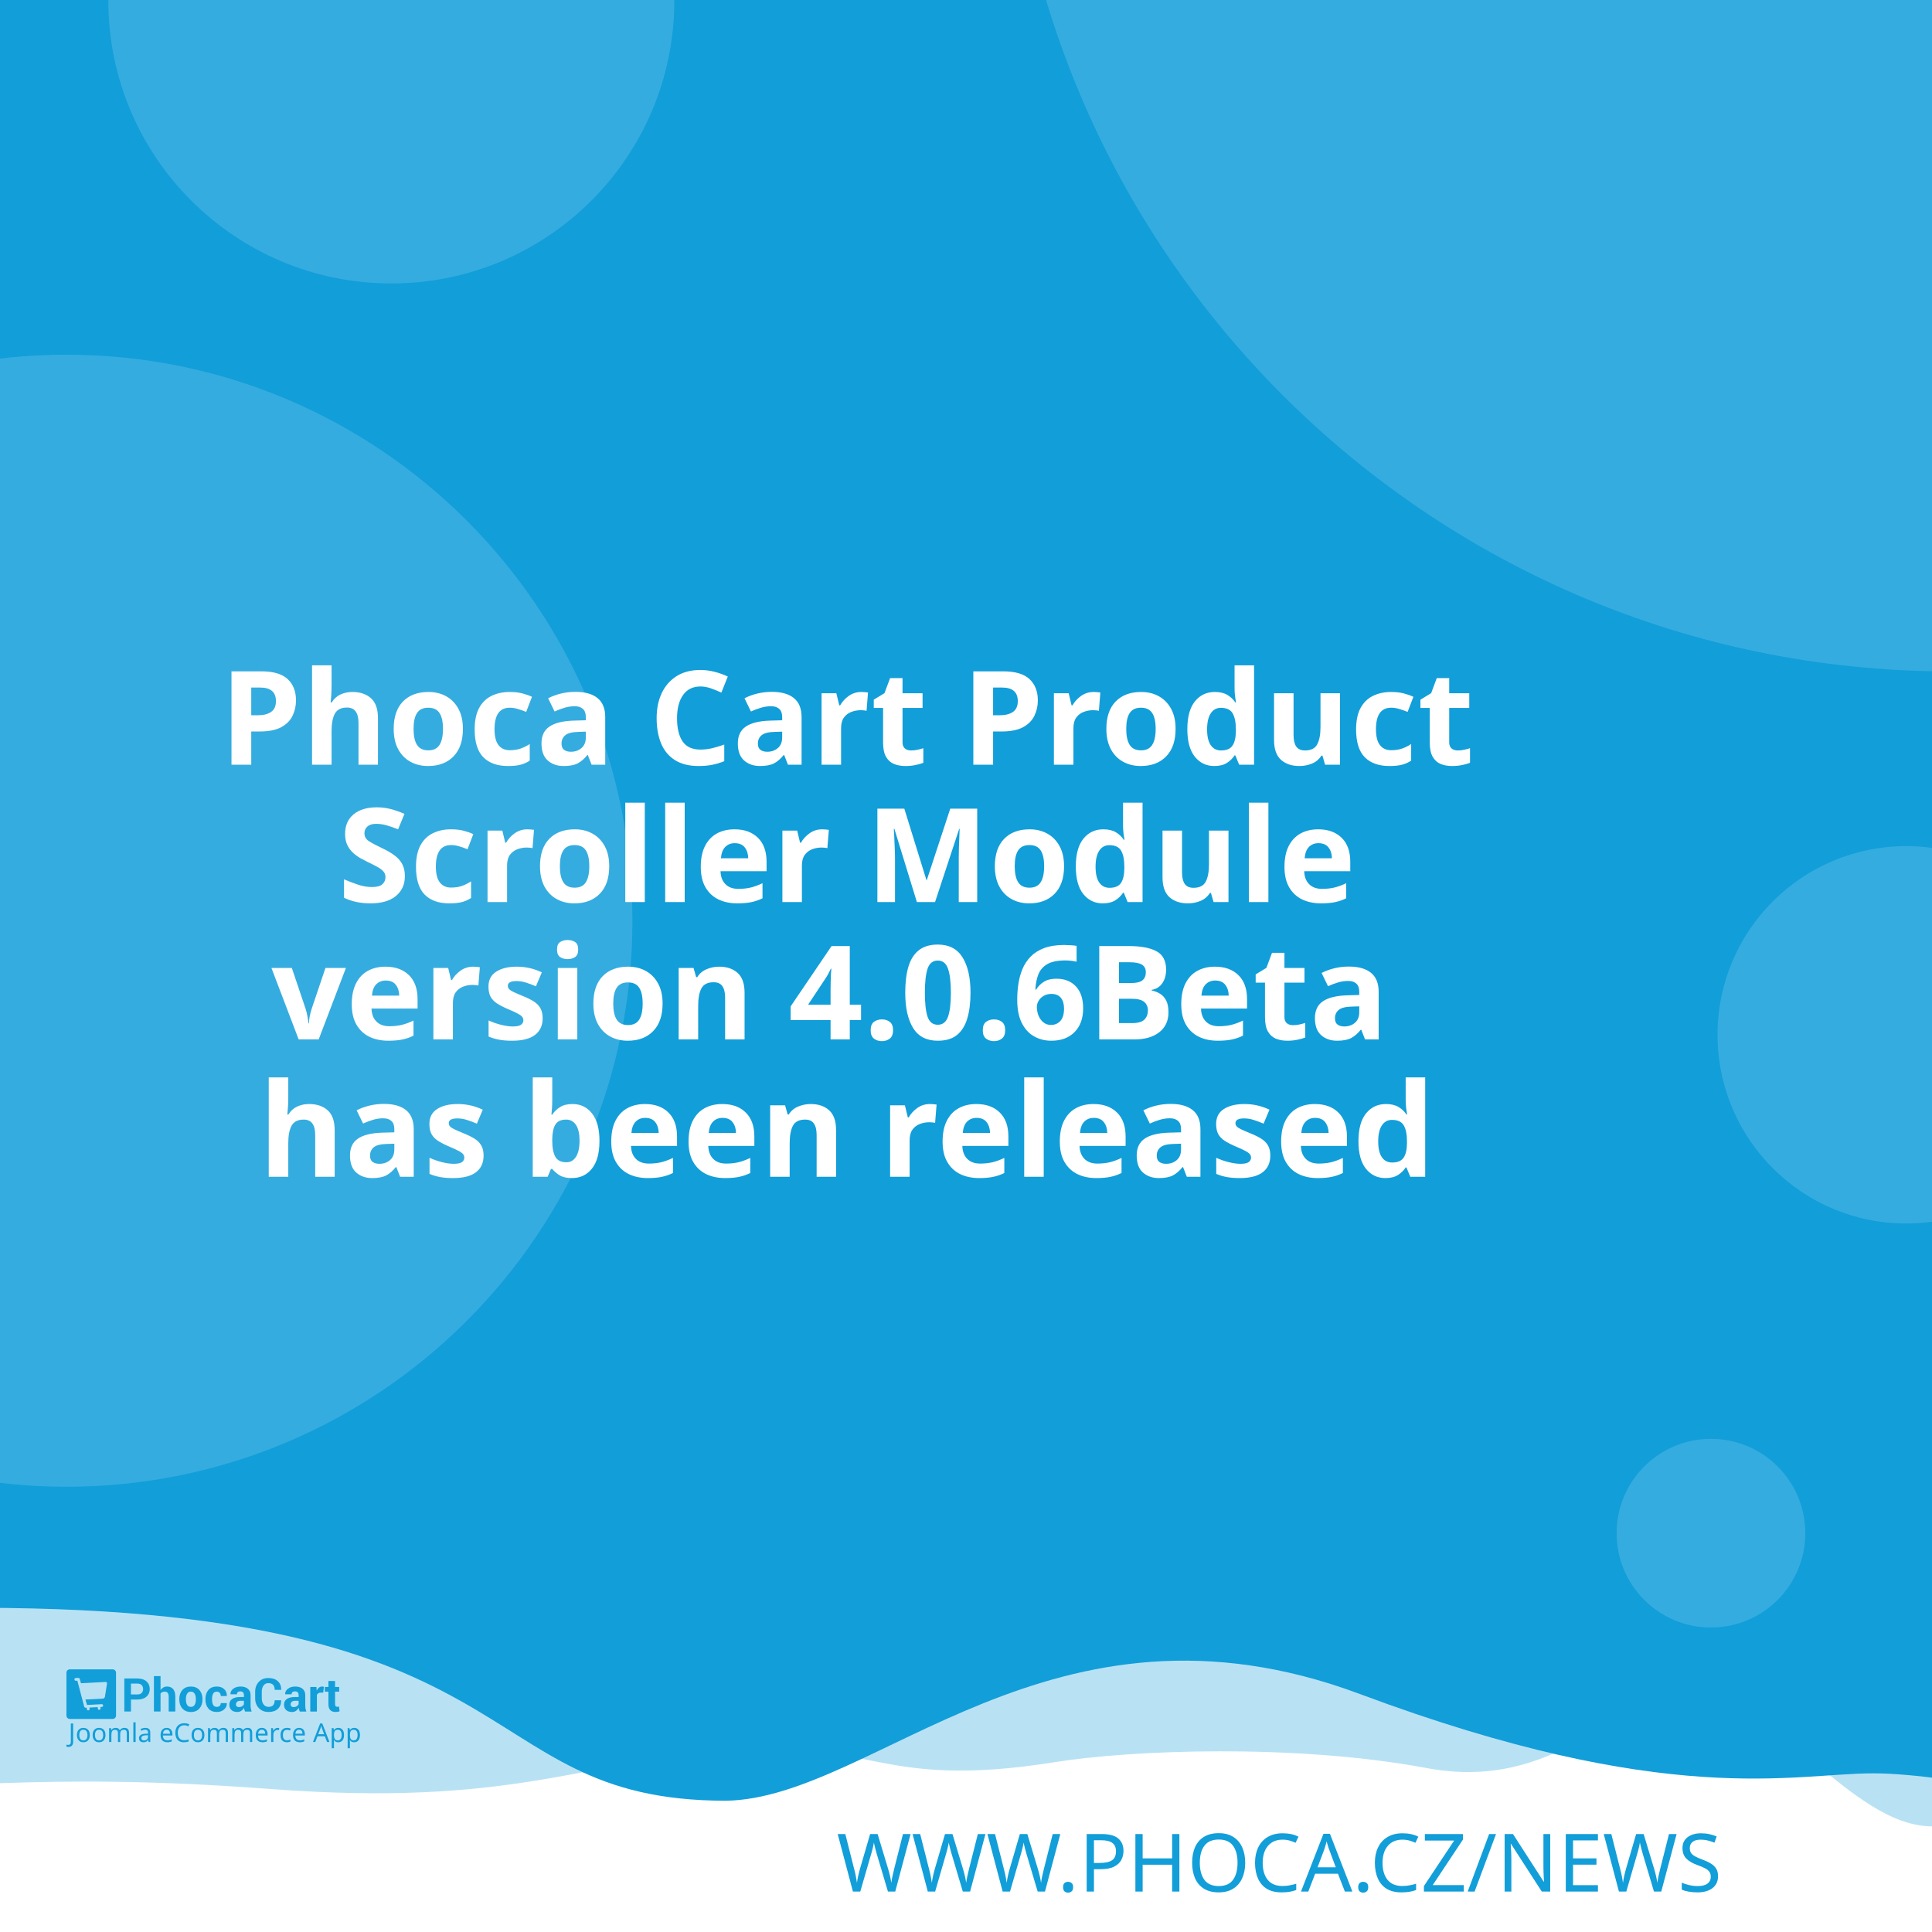
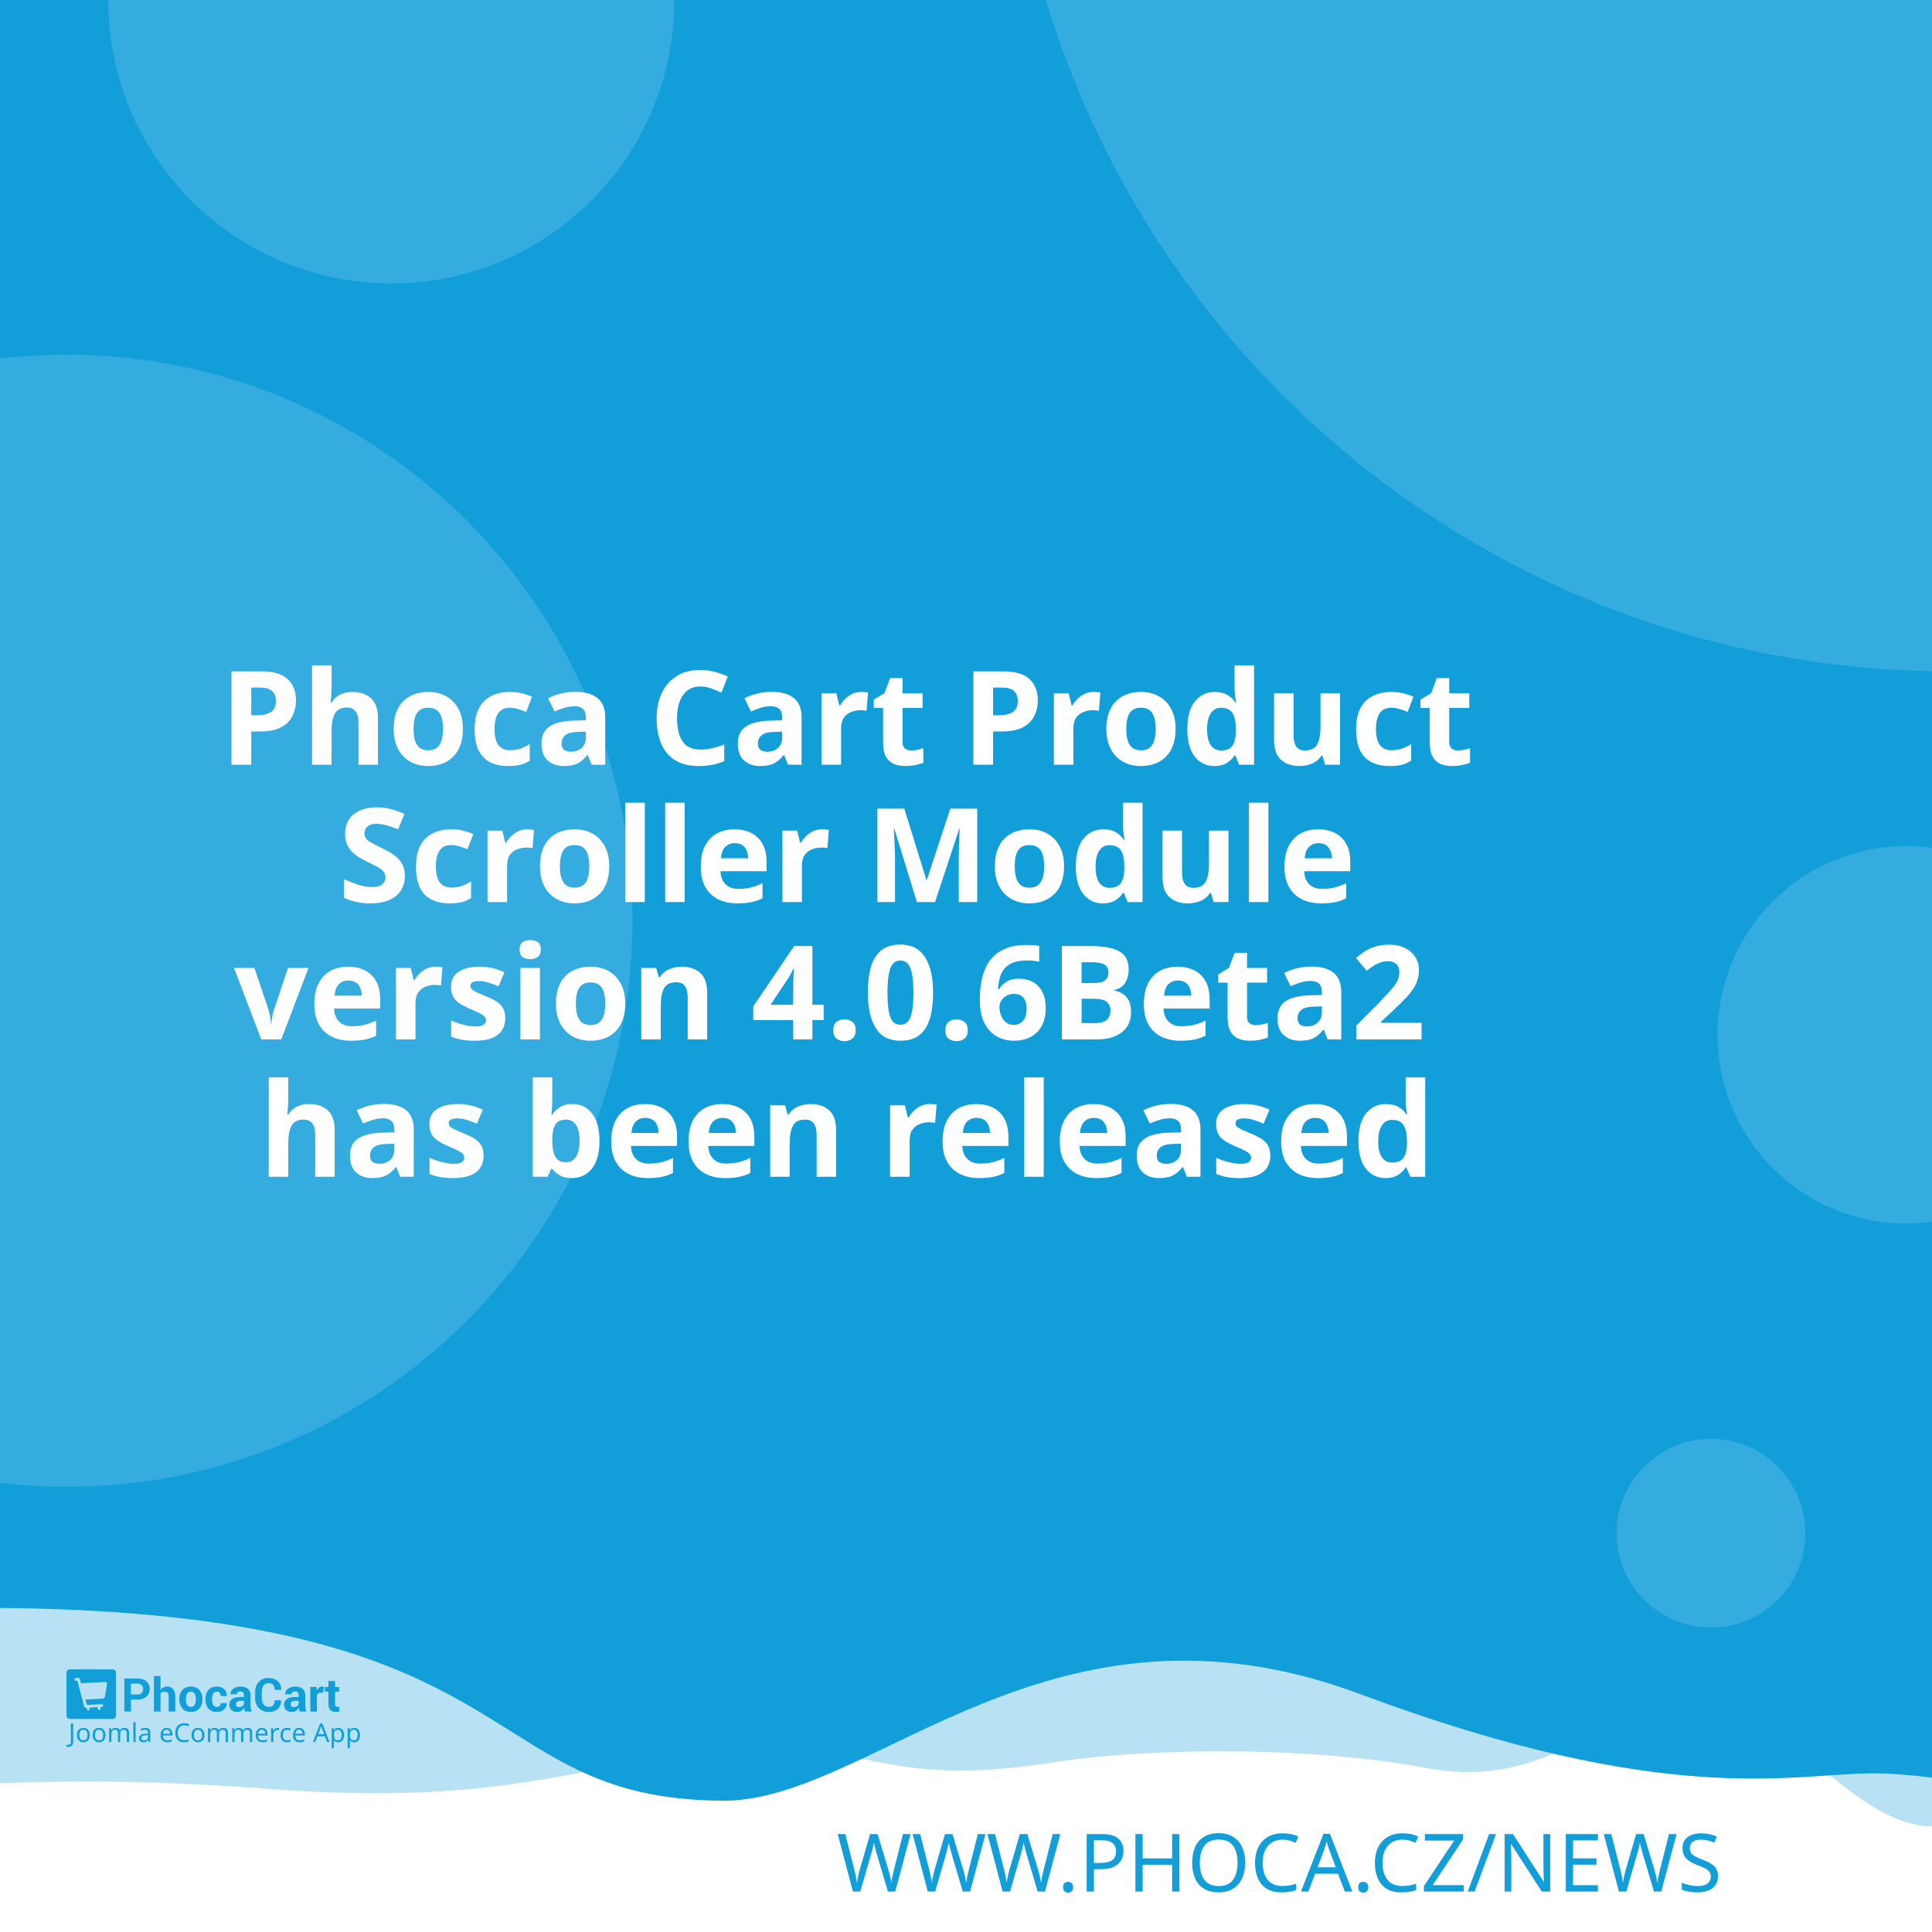
<svg xmlns="http://www.w3.org/2000/svg" width="512" height="512" viewBox="0 0 512 512" version="1.1" id="svg5">
  <defs id="defs2" />
  <g id="layer1">
    <path d="m -288.549,96.962 a 6.384,6.384 0 0 0 -6.384,6.384 v 81.087 a 6.384,6.384 0 0 0 6.384,6.384 h 81.083 a 6.384,6.384 0 0 0 6.384,-6.384 v -81.087 a 6.384,6.384 0 0 0 -6.384,-6.384 z m 16.084,16.188 c 0.591,-0.033 1.134,0.125 1.642,0.482 0.508,0.359 0.842,0.809 1.006,1.355 l 2.415,8.308 46.517,-2.44 c 0.829,-0.043 1.521,0.245 2.074,0.86 0.55,0.606 0.769,1.334 0.636,2.174 l -3.898,24.937 c -0.138,0.736 -0.57,1.497 -1.288,2.273 -0.719,0.787 -1.656,1.211 -2.797,1.272 l -32.861,1.721 3.038,10.253 27.775,-1.455 c 0.726,-0.04 1.351,0.178 1.887,0.648 0.523,0.483 0.803,1.086 0.844,1.812 0.038,0.726 -0.178,1.352 -0.648,1.887 -0.483,0.525 -1.086,0.806 -1.812,0.844 l -2.597,0.137 0.137,2.593 c 0.038,0.729 -0.178,1.356 -0.661,1.879 -0.472,0.535 -1.071,0.819 -1.8,0.856 -0.726,0.038 -1.353,-0.178 -1.879,-0.661 -0.535,-0.472 -0.814,-1.073 -0.852,-1.8 l -0.137,-2.593 -15.573,0.81 0.133,2.597 c 0.038,0.729 -0.176,1.356 -0.648,1.879 -0.483,0.535 -1.086,0.818 -1.812,0.856 -0.726,0.04 -1.352,-0.178 -1.887,-0.661 -0.525,-0.472 -0.806,-1.073 -0.844,-1.8 l -0.137,-2.597 -1.608,0.083 c -0.623,0.033 -1.193,-0.112 -1.721,-0.428 -0.515,-0.317 -0.883,-0.632 -1.11,-0.931 l -0.287,-0.507 -13.05,-49.343 -2.805,0.146 c -0.696,0.038 -1.312,-0.181 -1.858,-0.661 -0.545,-0.472 -0.835,-1.069 -0.873,-1.795 -0.038,-0.729 0.186,-1.353 0.682,-1.879 0.493,-0.535 1.083,-0.818 1.779,-0.856 z" style="fill:#ffffff;stroke-width:1;paint-order:stroke fill markers" id="path400" />
    <rect style="opacity:1;fill:#ffffff;stroke-width:5;stroke-linejoin:round;paint-order:stroke fill markers" id="rect723" width="512" height="512" x="0" y="0" />
    <path id="rect4460" style="opacity:0.3;fill:#129ed9;fill-opacity:1;stroke-width:5;stroke-linejoin:round;paint-order:stroke fill markers" d="M -256,4 H 768 v 480 c 0,0 -42.667,-10 -64,-10 -21.333,0 -42.408,10 -64,10 -21.592,0 -42.667,-10 -64,-10 -21.333,0 -42.408,10 -64,10 -21.592,0 -41.887,-34.701 -63.221,-34.701 -21.333,0 -35.645,25.795 -70.761,19.246 -35.116,-6.549 -78.862,-4.741 -98.515,-1.547 -47.289,7.533 -49.247,-6.724 -87.369,-3.311 -38.122,3.413 -56.921,15.193 -120.307,10.429 -63.387,-4.764 -84.091,0.698 -135.827,-0.116 -21.333,0 -42.408,10 -64,10 -21.592,0 -42.667,-10 -64,-10 -21.333,0 -64,10 -64,10 z" />
    <path id="rect4460-5" style="fill:#129ed9;fill-opacity:1;stroke-width:5;stroke-linejoin:round;paint-order:stroke fill markers" d="M -316,4.9999998e-7 H 708 V 480 c 0,0 -42.667,-10 -64,-10 -21.333,0 -42.408,10 -64,10 -21.592,0 -62.256,-10.048 -83.59,-10.048 -21.333,0 -54.449,9.448 -136.059,-21.03 -81.61,-30.478 -128.583,27.669 -167.971,28.291 -70.795,-0.042 -47.303,-54.288 -212.561,-50.983 C -185.439,429.534 -38.408,480 -60,480 c -21.592,0 -42.667,-10 -64,-10 -21.333,0 -42.408,10 -64,10 -21.592,0 -42.667,-10 -64,-10 -21.333,0 -64,10 -64,10 z" />
    <text xml:space="preserve" style="font-style:normal;font-weight:normal;font-size:21.333px;line-height:1.25;font-family:sans-serif;fill:#129ed9;fill-opacity:1;stroke:none" x="484.042" y="501.277" id="text2910-3-7">
      <tspan id="tspan2908-6-5" x="484.042" y="501.277" style="font-style:normal;font-variant:normal;font-weight:300;font-stretch:normal;font-size:21.333px;font-family:Montserrat;-inkscape-font-specification:'Montserrat Light';text-align:end;text-anchor:end;fill:#129ed9;fill-opacity:1">WWW.PHOCA.CZ/NEWS</tspan>
    </text>
    <text xml:space="preserve" style="font-style:normal;font-variant:normal;font-weight:600;font-stretch:normal;font-size:34.667px;line-height:1.05;font-family:Rubik;-inkscape-font-specification:'Rubik Semi-Bold';fill:#ffffff;fill-opacity:1;stroke:none" x="256" y="165" id="text11252">
      <tspan x="256" y="165" id="tspan403" style="text-align:center;text-anchor:middle" />
      <tspan x="256" y="202.659" style="font-size:34.667px;text-align:center;text-anchor:middle" id="tspan442">Phoca Cart Product</tspan>
      <tspan x="256" y="239.059" style="font-size:34.667px;text-align:center;text-anchor:middle" id="tspan444">Scroller Module</tspan>
-       <tspan x="256" y="275.459" id="tspan1992" style="font-size:34.667px;text-align:center;text-anchor:middle">version 4.0.6Beta
+       <tspan x="256" y="275.459" id="tspan1992" style="font-size:34.667px;text-align:center;text-anchor:middle">version 4.0.6Beta2
</tspan>
      <tspan x="256" y="311.859" id="tspan2906" style="font-size:34.667px;text-align:center;text-anchor:middle">has been released</tspan>
      <tspan x="256" y="348.259" id="tspan1994" style="font-size:34.667px" />
    </text>
    <circle style="opacity:0.15;fill:#ffffff;fill-opacity:1;stroke-width:5;stroke-linejoin:round;paint-order:stroke fill markers" id="path8376" cx="516.67" cy="-72.081" r="250" />
    <circle style="opacity:0.15;fill:#ffffff;fill-opacity:1;stroke-width:5;stroke-linejoin:round;paint-order:stroke fill markers" id="path8376-9" cx="17.604" cy="244" r="150" />
    <circle style="opacity:0.15;fill:#ffffff;fill-opacity:1;stroke-width:5;stroke-linejoin:round;paint-order:stroke fill markers" id="path8376-6" cx="103.704" cy="0.117" r="75" />
    <circle style="opacity:0.15;fill:#ffffff;fill-opacity:1;stroke-width:5;stroke-linejoin:round;paint-order:stroke fill markers" id="path8376-6-2" cx="505.168" cy="274.238" r="50" />
    <g id="g8950" transform="matrix(0.298069,0,0,0.298069,107.3348,335.2596)" style="fill:#129ed9;fill-opacity:1;stroke-width:3.355">
      <g id="g895" transform="translate(-301.0409,359.4151)" style="fill:#129ed9;fill-opacity:1;stroke-width:3.355">
        <g transform="matrix(1.3333,0,0,-1.3333,-75.59,850.15)" fill="#ffffff" image-rendering="optimizeQuality" id="g280" style="clip-rule:evenodd;fill:#129ed9;fill-opacity:1;stroke-width:8.934;shape-rendering:geometricPrecision">
          <path d="m 99.728,617.49 v -7.994 h -4.423 v 22.031 h 8.784 c 2.532,0 4.527,-0.646 5.979,-1.937 1.452,-1.291 2.181,-2.99 2.181,-5.097 0,-2.107 -0.729,-3.801 -2.181,-5.082 -1.452,-1.281 -3.446,-1.921 -5.979,-1.921 z m 0,3.408 h 4.361 c 1.23,0 2.165,0.336 2.801,1.002 0.635,0.671 0.951,1.523 0.951,2.561 0,1.059 -0.315,1.932 -0.946,2.623 -0.63,0.687 -1.566,1.033 -2.806,1.033 H 99.728 Z" id="path262" style="fill:#129ed9;fill-opacity:1;stroke-width:3.355" />
          <path d="m 119.45,623.79 c 0.517,0.749 1.147,1.327 1.891,1.746 0.749,0.418 1.576,0.63 2.485,0.63 1.705,0 3.043,-0.568 4.02,-1.704 0.971,-1.131 1.457,-2.887 1.457,-5.252 v -9.714 h -4.418 v 9.76 c 0,1.276 -0.227,2.174 -0.677,2.706 -0.445,0.532 -1.116,0.795 -2.005,0.795 -0.605,0 -1.137,-0.108 -1.602,-0.325 -0.465,-0.217 -0.847,-0.522 -1.152,-0.919 v -12.017 h -4.418 v 23.611 h 4.418 z" id="path264" style="fill:#129ed9;fill-opacity:1;stroke-width:3.355" />
          <path d="m 131.96,617.83 c 0,2.438 0.682,4.436 2.046,5.996 1.359,1.554 3.25,2.334 5.663,2.334 2.418,0 4.315,-0.774 5.689,-2.329 1.375,-1.549 2.062,-3.553 2.062,-6.001 v -0.32 c 0,-2.458 -0.687,-4.462 -2.051,-6.011 -1.369,-1.544 -3.261,-2.319 -5.674,-2.319 -2.418,0 -4.315,0.775 -5.684,2.319 -1.364,1.549 -2.051,3.553 -2.051,6.011 z m 4.408,-0.31 c 0,-1.487 0.264,-2.68 0.785,-3.584 0.527,-0.899 1.375,-1.348 2.542,-1.348 1.142,0 1.979,0.454 2.506,1.358 0.532,0.904 0.796,2.097 0.796,3.574 v 0.315 c 0,1.446 -0.269,2.629 -0.801,3.542 -0.537,0.914 -1.38,1.374 -2.527,1.374 -1.142,0 -1.979,-0.46 -2.506,-1.379 -0.532,-0.919 -0.796,-2.102 -0.796,-3.537 z" id="path266" style="fill:#129ed9;fill-opacity:1;stroke-width:3.355" />
          <path d="m 157.01,612.59 c 0.79,0 1.421,0.227 1.891,0.682 0.475,0.454 0.713,1.064 0.713,1.828 h 4.015 l 0.041,-0.093 c 0.041,-1.653 -0.579,-3.037 -1.871,-4.152 -1.287,-1.116 -2.883,-1.673 -4.79,-1.673 -2.439,0 -4.325,0.769 -5.648,2.314 -1.318,1.544 -1.979,3.522 -1.979,5.944 v 0.449 c 0,2.412 0.656,4.395 1.974,5.944 1.317,1.554 3.198,2.329 5.638,2.329 2.02,0 3.648,-0.573 4.883,-1.725 1.235,-1.151 1.835,-2.664 1.793,-4.539 l -0.031,-0.088 h -4.026 c 0,0.842 -0.233,1.544 -0.698,2.107 -0.46,0.558 -1.101,0.837 -1.922,0.837 -1.168,0 -1.995,-0.454 -2.475,-1.358 -0.476,-0.904 -0.718,-2.071 -0.718,-3.496 v -0.454 c 0,-1.456 0.243,-2.628 0.718,-3.522 0.48,-0.888 1.312,-1.332 2.491,-1.332" id="path268" style="fill:#129ed9;fill-opacity:1;stroke-width:3.355" />
          <path d="m 175.8,609.49 c -0.165,0.372 -0.305,0.764 -0.419,1.183 -0.119,0.413 -0.202,0.837 -0.248,1.27 -0.455,-0.8 -1.054,-1.456 -1.798,-1.978 -0.739,-0.521 -1.628,-0.785 -2.656,-0.785 -1.715,0 -3.038,0.439 -3.963,1.322 -0.93,0.883 -1.395,2.086 -1.395,3.604 0,1.606 0.62,2.845 1.855,3.729 1.235,0.883 3.038,1.322 5.41,1.322 h 2.47 v 1.301 c 0,0.785 -0.207,1.394 -0.62,1.828 -0.413,0.434 -1.023,0.651 -1.834,0.651 -0.713,0 -1.266,-0.175 -1.653,-0.522 -0.393,-0.346 -0.584,-0.826 -0.584,-1.446 l -4.268,0.016 -0.016,0.093 c -0.072,1.379 0.527,2.572 1.798,3.579 1.271,1.002 2.946,1.503 5.013,1.503 1.958,0 3.545,-0.496 4.769,-1.492 1.22,-0.992 1.829,-2.406 1.829,-4.24 v -6.76 c 0,-0.769 0.062,-1.492 0.176,-2.164 0.119,-0.676 0.299,-1.348 0.553,-2.014 z m -4.046,2.943 c 0.78,0 1.468,0.191 2.077,0.574 0.605,0.382 1.013,0.826 1.225,1.332 v 2.308 h -2.47 c -0.935,0 -1.648,-0.232 -2.134,-0.702 -0.481,-0.47 -0.724,-1.033 -0.724,-1.699 0,-0.542 0.181,-0.981 0.542,-1.312 0.367,-0.336 0.858,-0.501 1.483,-0.501" id="path270" style="fill:#129ed9;fill-opacity:1;stroke-width:3.355" />
          <path d="m 199.84,617.01 0.031,-0.088 c 0.041,-2.37 -0.682,-4.25 -2.17,-5.645 -1.488,-1.394 -3.555,-2.091 -6.201,-2.091 -2.656,0 -4.811,0.852 -6.464,2.556 -1.653,1.704 -2.486,3.894 -2.486,6.579 v 4.369 c 0,2.67 0.812,4.86 2.424,6.574 1.617,1.715 3.715,2.572 6.299,2.572 2.723,0 4.852,-0.697 6.386,-2.097 1.535,-1.399 2.284,-3.305 2.243,-5.717 l -0.031,-0.088 h -4.299 c 0,1.451 -0.346,2.561 -1.044,3.336 -0.698,0.769 -1.783,1.157 -3.255,1.157 -1.323,0 -2.372,-0.537 -3.147,-1.606 -0.78,-1.074 -1.168,-2.438 -1.168,-4.1 v -4.39 c 0,-1.683 0.408,-3.057 1.225,-4.131 0.822,-1.069 1.922,-1.606 3.317,-1.606 1.38,0 2.403,0.372 3.064,1.11 0.661,0.744 0.992,1.844 0.992,3.305 z" id="path272" style="fill:#129ed9;fill-opacity:1;stroke-width:3.355" />
          <path d="m 212.27,609.49 c -0.165,0.372 -0.305,0.764 -0.419,1.183 -0.119,0.413 -0.202,0.837 -0.248,1.27 -0.455,-0.8 -1.054,-1.456 -1.798,-1.978 -0.739,-0.521 -1.628,-0.785 -2.656,-0.785 -1.716,0 -3.038,0.439 -3.963,1.322 -0.93,0.883 -1.395,2.086 -1.395,3.604 0,1.606 0.62,2.845 1.855,3.729 1.235,0.883 3.039,1.322 5.41,1.322 h 2.47 v 1.301 c 0,0.785 -0.207,1.394 -0.62,1.828 -0.413,0.434 -1.023,0.651 -1.834,0.651 -0.713,0 -1.266,-0.175 -1.654,-0.522 -0.393,-0.346 -0.584,-0.826 -0.584,-1.446 l -4.268,0.016 -0.016,0.093 c -0.072,1.379 0.527,2.572 1.798,3.579 1.271,1.002 2.945,1.503 5.013,1.503 1.958,0 3.545,-0.496 4.769,-1.492 1.22,-0.992 1.829,-2.406 1.829,-4.24 v -6.76 c 0,-0.769 0.062,-1.492 0.176,-2.164 0.119,-0.676 0.3,-1.348 0.553,-2.014 z m -4.046,2.943 c 0.78,0 1.468,0.191 2.077,0.574 0.605,0.382 1.013,0.826 1.224,1.332 v 2.308 h -2.47 c -0.935,0 -1.649,-0.232 -2.134,-0.702 -0.481,-0.47 -0.723,-1.033 -0.723,-1.699 0,-0.542 0.181,-0.981 0.542,-1.312 0.367,-0.336 0.858,-0.501 1.483,-0.501" id="path274" style="fill:#129ed9;fill-opacity:1;stroke-width:3.355" />
          <path d="m 227.92,622.06 -1.617,0.046 c -0.656,0 -1.199,-0.134 -1.623,-0.408 -0.423,-0.274 -0.744,-0.656 -0.966,-1.152 v -11.052 h -4.408 v 16.36 h 4.103 l 0.196,-2.422 c 0.382,0.857 0.883,1.528 1.494,2.009 0.61,0.48 1.312,0.723 2.108,0.723 0.223,0 0.429,-0.015 0.615,-0.052 0.186,-0.036 0.377,-0.077 0.568,-0.129 z" id="path276" style="fill:#129ed9;fill-opacity:1;stroke-width:3.355" />
          <path d="m 235.83,629.86 v -4.007 h 2.754 v -3.099 H 235.83 v -8.33 c 0,-0.635 0.129,-1.09 0.393,-1.363 0.263,-0.274 0.615,-0.408 1.059,-0.408 0.232,0 0.434,0.01 0.599,0.036 0.166,0.026 0.362,0.072 0.579,0.129 l 0.383,-3.181 c -0.445,-0.155 -0.878,-0.268 -1.302,-0.341 -0.424,-0.078 -0.884,-0.114 -1.38,-0.114 -1.524,0 -2.697,0.418 -3.519,1.255 -0.822,0.837 -1.235,2.159 -1.235,3.977 v 8.34 h -2.392 v 3.099 h 2.392 v 4.007 z" id="path278" style="fill:#129ed9;fill-opacity:1;stroke-width:3.355" />
        </g>
        <g fill="#ffffff" fill-rule="evenodd" image-rendering="optimizeQuality" stroke-width="1.934" aria-label="Joomla eCommerce App" id="g318" style="clip-rule:evenodd;fill:#129ed9;fill-opacity:1;shape-rendering:geometricPrecision">
          <path d="M 1.704,69 Q 1.151,69 0.736,68.908 0.321,68.839 -0.002,68.7 v -1.752 q 0.369,0.092 0.784,0.161 0.415,0.069 0.876,0.069 0.576,0 1.083,-0.231 0.53,-0.231 0.853,-0.807 0.323,-0.576 0.323,-1.614 v -16.368 h 2.075 v 16.206 q 0,2.374 -1.176,3.504 -1.176,1.13 -3.112,1.13 z" id="path282" style="fill:#129ed9;fill-opacity:1;stroke-width:1.934" />
          <path d="m 20.792,58.419 q 0,3.066 -1.568,4.749 -1.545,1.683 -4.196,1.683 -1.637,0 -2.928,-0.738 -1.268,-0.761 -2.006,-2.19 -0.738,-1.452 -0.738,-3.504 0,-3.066 1.545,-4.726 1.545,-1.66 4.196,-1.66 1.683,0 2.951,0.761 1.291,0.738 2.006,2.167 0.738,1.406 0.738,3.458 z m -9.336,0 q 0,2.19 0.853,3.481 0.876,1.268 2.766,1.268 1.867,0 2.743,-1.268 0.876,-1.291 0.876,-3.481 0,-2.19 -0.876,-3.435 -0.876,-1.245 -2.766,-1.245 -1.89,0 -2.743,1.245 -0.853,1.245 -0.853,3.435 z" id="path284" style="fill:#129ed9;fill-opacity:1;stroke-width:1.934" />
          <path d="m 34.739,58.419 q 0,3.066 -1.568,4.749 -1.545,1.683 -4.196,1.683 -1.637,0 -2.928,-0.738 -1.268,-0.761 -2.006,-2.19 -0.738,-1.452 -0.738,-3.504 0,-3.066 1.545,-4.726 1.545,-1.66 4.196,-1.66 1.683,0 2.951,0.761 1.291,0.738 2.006,2.167 0.738,1.406 0.738,3.458 z m -9.336,0 q 0,2.19 0.853,3.481 0.876,1.268 2.766,1.268 1.867,0 2.743,-1.268 0.876,-1.291 0.876,-3.481 0,-2.19 -0.876,-3.435 -0.876,-1.245 -2.766,-1.245 -1.89,0 -2.743,1.245 -0.853,1.245 -0.853,3.435 z" id="path286" style="fill:#129ed9;fill-opacity:1;stroke-width:1.934" />
          <path d="m 51.499,52.033 q 2.098,0 3.135,1.083 1.037,1.06 1.037,3.458 V 64.62 H 53.666 v -7.953 q 0,-2.928 -2.513,-2.928 -1.798,0 -2.582,1.037 -0.761,1.037 -0.761,3.02 V 64.62 h -2.006 v -7.953 q 0,-2.928 -2.536,-2.928 -1.867,0 -2.582,1.153 -0.715,1.153 -0.715,3.32 v 6.409 h -2.029 v -12.356 h 1.637 l 0.3,1.683 h 0.115 q 0.576,-0.968 1.545,-1.429 0.991,-0.484 2.098,-0.484 2.905,0 3.781,2.075 h 0.115 q 0.622,-1.06 1.683,-1.568 1.083,-0.507 2.282,-0.507 z" id="path288" style="fill:#129ed9;fill-opacity:1;stroke-width:1.934" />
          <path d="M 61.527,64.62 H 59.498 V 47.1 h 2.029 z" id="path290" style="fill:#129ed9;fill-opacity:1;stroke-width:1.934" />
          <path d="m 70.126,52.056 q 2.259,0 3.343,0.991 1.083,0.991 1.083,3.158 v 8.414 h -1.475 l -0.392,-1.752 h -0.092 q -0.807,1.014 -1.706,1.498 -0.876,0.484 -2.444,0.484 -1.683,0 -2.789,-0.876 -1.107,-0.899 -1.107,-2.789 0,-1.844 1.452,-2.836 1.452,-1.014 4.472,-1.107 l 2.098,-0.069 v -0.738 q 0,-1.545 -0.669,-2.144 -0.669,-0.599 -1.89,-0.599 -0.968,0 -1.844,0.3 -0.876,0.277 -1.637,0.645 l -0.622,-1.522 q 0.807,-0.438 1.913,-0.738 1.107,-0.323 2.305,-0.323 z m 0.599,6.593 q -2.305,0.092 -3.204,0.738 -0.876,0.645 -0.876,1.821 0,1.037 0.622,1.522 0.645,0.484 1.637,0.484 1.568,0 2.605,-0.853 1.037,-0.876 1.037,-2.674 v -1.107 z" id="path292" style="fill:#129ed9;fill-opacity:1;stroke-width:1.934" />
          <path d="m 89.144,52.033 q 1.591,0 2.72,0.692 1.153,0.692 1.752,1.96 0.622,1.245 0.622,2.928 v 1.222 h -8.46 q 0.046,2.098 1.06,3.204 1.037,1.083 2.882,1.083 1.176,0 2.075,-0.207 0.922,-0.231 1.89,-0.645 v 1.775 q -0.945,0.415 -1.867,0.599 -0.922,0.207 -2.19,0.207 -1.752,0 -3.112,-0.715 -1.337,-0.715 -2.098,-2.121 -0.738,-1.429 -0.738,-3.481 0,-2.029 0.669,-3.481 0.692,-1.452 1.913,-2.236 1.245,-0.784 2.882,-0.784 z m -0.023,1.66 q -1.452,0 -2.305,0.945 -0.83,0.922 -0.991,2.582 h 6.293 q -0.023,-1.568 -0.738,-2.536 -0.715,-0.991 -2.259,-0.991 z" id="path294" style="fill:#129ed9;fill-opacity:1;stroke-width:1.934" />
          <path d="m 104.71,49.751 q -2.651,0 -4.173,1.775 -1.522,1.775 -1.522,4.864 0,3.066 1.406,4.864 1.429,1.775 4.265,1.775 1.083,0 2.052,-0.184 0.968,-0.184 1.89,-0.461 v 1.798 q -0.922,0.346 -1.913,0.507 -0.968,0.161 -2.328,0.161 -2.513,0 -4.196,-1.037 -1.683,-1.037 -2.536,-2.951 -0.83,-1.913 -0.83,-4.495 0,-2.49 0.899,-4.38 0.922,-1.913 2.697,-2.974 1.775,-1.083 4.311,-1.083 2.605,0 4.541,0.968 l -0.83,1.752 q -0.761,-0.346 -1.706,-0.622 -0.922,-0.277 -2.029,-0.277 z" id="path296" style="fill:#129ed9;fill-opacity:1;stroke-width:1.934" />
          <path d="m 122.69,58.419 q 0,3.066 -1.568,4.749 -1.545,1.683 -4.196,1.683 -1.637,0 -2.928,-0.738 -1.268,-0.761 -2.006,-2.19 -0.738,-1.452 -0.738,-3.504 0,-3.066 1.545,-4.726 1.545,-1.66 4.196,-1.66 1.683,0 2.951,0.761 1.291,0.738 2.006,2.167 0.738,1.406 0.738,3.458 z m -9.336,0 q 0,2.19 0.853,3.481 0.876,1.268 2.766,1.268 1.867,0 2.743,-1.268 0.876,-1.291 0.876,-3.481 0,-2.19 -0.876,-3.435 -0.876,-1.245 -2.766,-1.245 -1.89,0 -2.743,1.245 -0.853,1.245 -0.853,3.435 z" id="path298" style="fill:#129ed9;fill-opacity:1;stroke-width:1.934" />
          <path d="m 139.45,52.033 q 2.098,0 3.135,1.083 1.037,1.06 1.037,3.458 V 64.62 h -2.006 v -7.953 q 0,-2.928 -2.513,-2.928 -1.798,0 -2.582,1.037 -0.761,1.037 -0.761,3.02 V 64.62 h -2.006 v -7.953 q 0,-2.928 -2.536,-2.928 -1.867,0 -2.582,1.153 -0.715,1.153 -0.715,3.32 v 6.409 h -2.029 v -12.356 h 1.637 l 0.3,1.683 h 0.115 q 0.576,-0.968 1.545,-1.429 0.991,-0.484 2.098,-0.484 2.905,0 3.781,2.075 h 0.115 q 0.622,-1.06 1.683,-1.568 1.083,-0.507 2.282,-0.507 z" id="path300" style="fill:#129ed9;fill-opacity:1;stroke-width:1.934" />
          <path d="m 161,52.033 q 2.098,0 3.135,1.083 1.037,1.06 1.037,3.458 V 64.62 h -2.006 v -7.953 q 0,-2.928 -2.513,-2.928 -1.798,0 -2.582,1.037 -0.761,1.037 -0.761,3.02 V 64.62 h -2.006 v -7.953 q 0,-2.928 -2.536,-2.928 -1.867,0 -2.582,1.153 -0.715,1.153 -0.715,3.32 v 6.409 h -2.029 v -12.356 h 1.637 l 0.3,1.683 h 0.115 q 0.576,-0.968 1.545,-1.429 0.991,-0.484 2.098,-0.484 2.905,0 3.781,2.075 h 0.115 q 0.622,-1.06 1.683,-1.568 1.083,-0.507 2.282,-0.507 z" id="path302" style="fill:#129ed9;fill-opacity:1;stroke-width:1.934" />
          <path d="m 173.77,52.033 q 1.591,0 2.72,0.692 1.153,0.692 1.752,1.96 0.622,1.245 0.622,2.928 v 1.222 h -8.46 q 0.046,2.098 1.06,3.204 1.037,1.083 2.882,1.083 1.176,0 2.075,-0.207 0.922,-0.231 1.89,-0.645 v 1.775 q -0.945,0.415 -1.867,0.599 -0.922,0.207 -2.19,0.207 -1.752,0 -3.112,-0.715 -1.337,-0.715 -2.098,-2.121 -0.738,-1.429 -0.738,-3.481 0,-2.029 0.669,-3.481 0.692,-1.452 1.913,-2.236 1.245,-0.784 2.882,-0.784 z m -0.023,1.66 q -1.452,0 -2.305,0.945 -0.83,0.922 -0.991,2.582 h 6.293 q -0.023,-1.568 -0.738,-2.536 -0.715,-0.991 -2.259,-0.991 z" id="path304" style="fill:#129ed9;fill-opacity:1;stroke-width:1.934" />
          <path d="m 187.76,52.033 q 0.346,0 0.738,0.046 0.415,0.023 0.715,0.092 l -0.254,1.867 q -0.3,-0.069 -0.669,-0.115 -0.346,-0.046 -0.669,-0.046 -0.945,0 -1.775,0.53 -0.83,0.507 -1.337,1.452 -0.484,0.922 -0.484,2.167 v 6.593 h -2.029 v -12.356 h 1.66 l 0.231,2.259 h 0.092 q 0.599,-1.014 1.545,-1.752 0.945,-0.738 2.236,-0.738 z" id="path306" style="fill:#129ed9;fill-opacity:1;stroke-width:1.934" />
          <path d="m 196.02,64.851 q -1.637,0 -2.928,-0.669 -1.268,-0.669 -2.006,-2.075 -0.715,-1.406 -0.715,-3.596 0,-2.282 0.761,-3.712 0.761,-1.429 2.052,-2.098 1.314,-0.669 2.974,-0.669 0.945,0 1.821,0.207 0.876,0.184 1.429,0.461 l -0.622,1.683 q -0.553,-0.207 -1.291,-0.392 -0.738,-0.184 -1.383,-0.184 -3.642,0 -3.642,4.68 0,2.236 0.876,3.435 0.899,1.176 2.651,1.176 1.014,0 1.775,-0.207 0.784,-0.207 1.429,-0.507 v 1.798 q -0.622,0.323 -1.383,0.484 -0.738,0.184 -1.798,0.184 z" id="path308" style="fill:#129ed9;fill-opacity:1;stroke-width:1.934" />
          <path d="m 206.9,52.033 q 1.591,0 2.72,0.692 1.153,0.692 1.752,1.96 0.622,1.245 0.622,2.928 v 1.222 h -8.46 q 0.046,2.098 1.06,3.204 1.037,1.083 2.882,1.083 1.176,0 2.075,-0.207 0.922,-0.231 1.89,-0.645 v 1.775 q -0.945,0.415 -1.867,0.599 -0.922,0.207 -2.19,0.207 -1.752,0 -3.112,-0.715 -1.337,-0.715 -2.098,-2.121 -0.738,-1.429 -0.738,-3.481 0,-2.029 0.669,-3.481 0.692,-1.452 1.913,-2.236 1.245,-0.784 2.882,-0.784 z m -0.023,1.66 q -1.452,0 -2.305,0.945 -0.83,0.922 -0.991,2.582 h 6.293 q -0.023,-1.568 -0.738,-2.536 -0.715,-0.991 -2.259,-0.991 z" id="path310" style="fill:#129ed9;fill-opacity:1;stroke-width:1.934" />
          <path d="m 231.73,64.62 -1.983,-5.095 h -6.524 l -1.96,5.095 h -2.098 l 6.432,-16.529 h 1.867 l 6.409,16.529 z m -4.449,-11.918 q -0.069,-0.184 -0.231,-0.669 -0.161,-0.484 -0.323,-0.991 -0.138,-0.53 -0.231,-0.807 -0.161,0.715 -0.369,1.406 -0.207,0.669 -0.346,1.06 l -1.867,4.979 h 5.21 z" id="path312" style="fill:#129ed9;fill-opacity:1;stroke-width:1.934" />
          <path d="m 241.73,52.033 q 2.282,0 3.665,1.591 1.406,1.591 1.406,4.795 0,3.158 -1.406,4.795 -1.383,1.637 -3.688,1.637 -1.429,0 -2.374,-0.53 -0.922,-0.553 -1.452,-1.268 h -0.138 q 0.046,0.392 0.092,0.991 0.046,0.599 0.046,1.037 v 5.072 h -2.029 v -17.889 h 1.66 l 0.277,1.683 h 0.092 q 0.553,-0.807 1.452,-1.36 0.899,-0.553 2.397,-0.553 z m -0.369,1.706 q -1.89,0 -2.674,1.06 -0.761,1.06 -0.807,3.227 v 0.392 q 0,2.282 0.738,3.527 0.761,1.222 2.789,1.222 1.13,0 1.844,-0.622 0.738,-0.622 1.083,-1.683 0.369,-1.083 0.369,-2.467 0,-2.121 -0.83,-3.389 -0.807,-1.268 -2.513,-1.268 z" id="path314" style="fill:#129ed9;fill-opacity:1;stroke-width:1.934" />
          <path d="m 255.91,52.033 q 2.282,0 3.665,1.591 1.406,1.591 1.406,4.795 0,3.158 -1.406,4.795 -1.383,1.637 -3.688,1.637 -1.429,0 -2.374,-0.53 -0.922,-0.553 -1.452,-1.268 h -0.138 q 0.046,0.392 0.092,0.991 0.046,0.599 0.046,1.037 v 5.072 h -2.029 v -17.889 h 1.66 l 0.277,1.683 h 0.092 q 0.553,-0.807 1.452,-1.36 0.899,-0.553 2.397,-0.553 z m -0.369,1.706 q -1.89,0 -2.674,1.06 -0.761,1.06 -0.807,3.227 v 0.392 q 0,2.282 0.738,3.527 0.761,1.222 2.789,1.222 1.13,0 1.844,-0.622 0.738,-0.622 1.083,-1.683 0.369,-1.083 0.369,-2.467 0,-2.121 -0.83,-3.389 -0.807,-1.268 -2.513,-1.268 z" id="path316" style="fill:#129ed9;fill-opacity:1;stroke-width:1.934" />
        </g>
        <path d="M 3,0 A 3,3 0 0 0 0,3 v 38.107 a 3,3 0 0 0 3,3 h 38.105 a 3,3 0 0 0 3,-3 V 3 a 3,3 0 0 0 -3,-3 z m 7.559,7.607 c 0.278,-0.015 0.533,0.059 0.771,0.227 0.239,0.169 0.396,0.38 0.473,0.637 l 1.135,3.904 21.861,-1.147 c 0.39,-0.02 0.715,0.115 0.975,0.404 0.259,0.285 0.361,0.627 0.299,1.022 l -1.832,11.719 c -0.065,0.346 -0.268,0.703 -0.605,1.068 -0.338,0.37 -0.778,0.569 -1.315,0.598 l -15.443,0.809 1.428,4.818 13.053,-0.684 c 0.341,-0.019 0.635,0.084 0.887,0.305 0.246,0.227 0.378,0.51 0.396,0.852 0.018,0.341 -0.084,0.635 -0.305,0.887 -0.227,0.247 -0.51,0.379 -0.852,0.396 l -1.221,0.064 0.064,1.219 c 0.018,0.343 -0.084,0.637 -0.311,0.883 -0.222,0.252 -0.503,0.385 -0.846,0.402 -0.341,0.018 -0.636,-0.084 -0.883,-0.311 -0.252,-0.222 -0.383,-0.504 -0.4,-0.846 l -0.064,-1.219 -7.318,0.381 0.062,1.221 c 0.018,0.343 -0.083,0.637 -0.305,0.883 -0.227,0.252 -0.51,0.384 -0.852,0.402 -0.341,0.019 -0.635,-0.084 -0.887,-0.311 -0.247,-0.222 -0.379,-0.504 -0.396,-0.846 l -0.064,-1.221 -0.756,0.039 c -0.293,0.015 -0.561,-0.052 -0.809,-0.201 -0.242,-0.149 -0.415,-0.297 -0.521,-0.438 l -0.135,-0.238 -6.133,-23.189 -1.318,0.068 C 8.066,10.184 7.776,10.082 7.52,9.856 7.263,9.634 7.127,9.354 7.11,9.012 7.092,8.67 7.197,8.377 7.43,8.13 7.661,7.878 7.939,7.745 8.266,7.727 Z" fill="#ffffff" style="fill:#129ed9;fill-opacity:1;stroke-width:8.934;paint-order:stroke fill markers" id="path334" />
      </g>
    </g>
    <circle style="opacity:0.15;fill:#ffffff;fill-opacity:1;stroke-width:5;stroke-linejoin:round;paint-order:stroke fill markers" id="path8376-6-2-1" cx="453.421" cy="406.309" r="25" />
  </g>
</svg>
